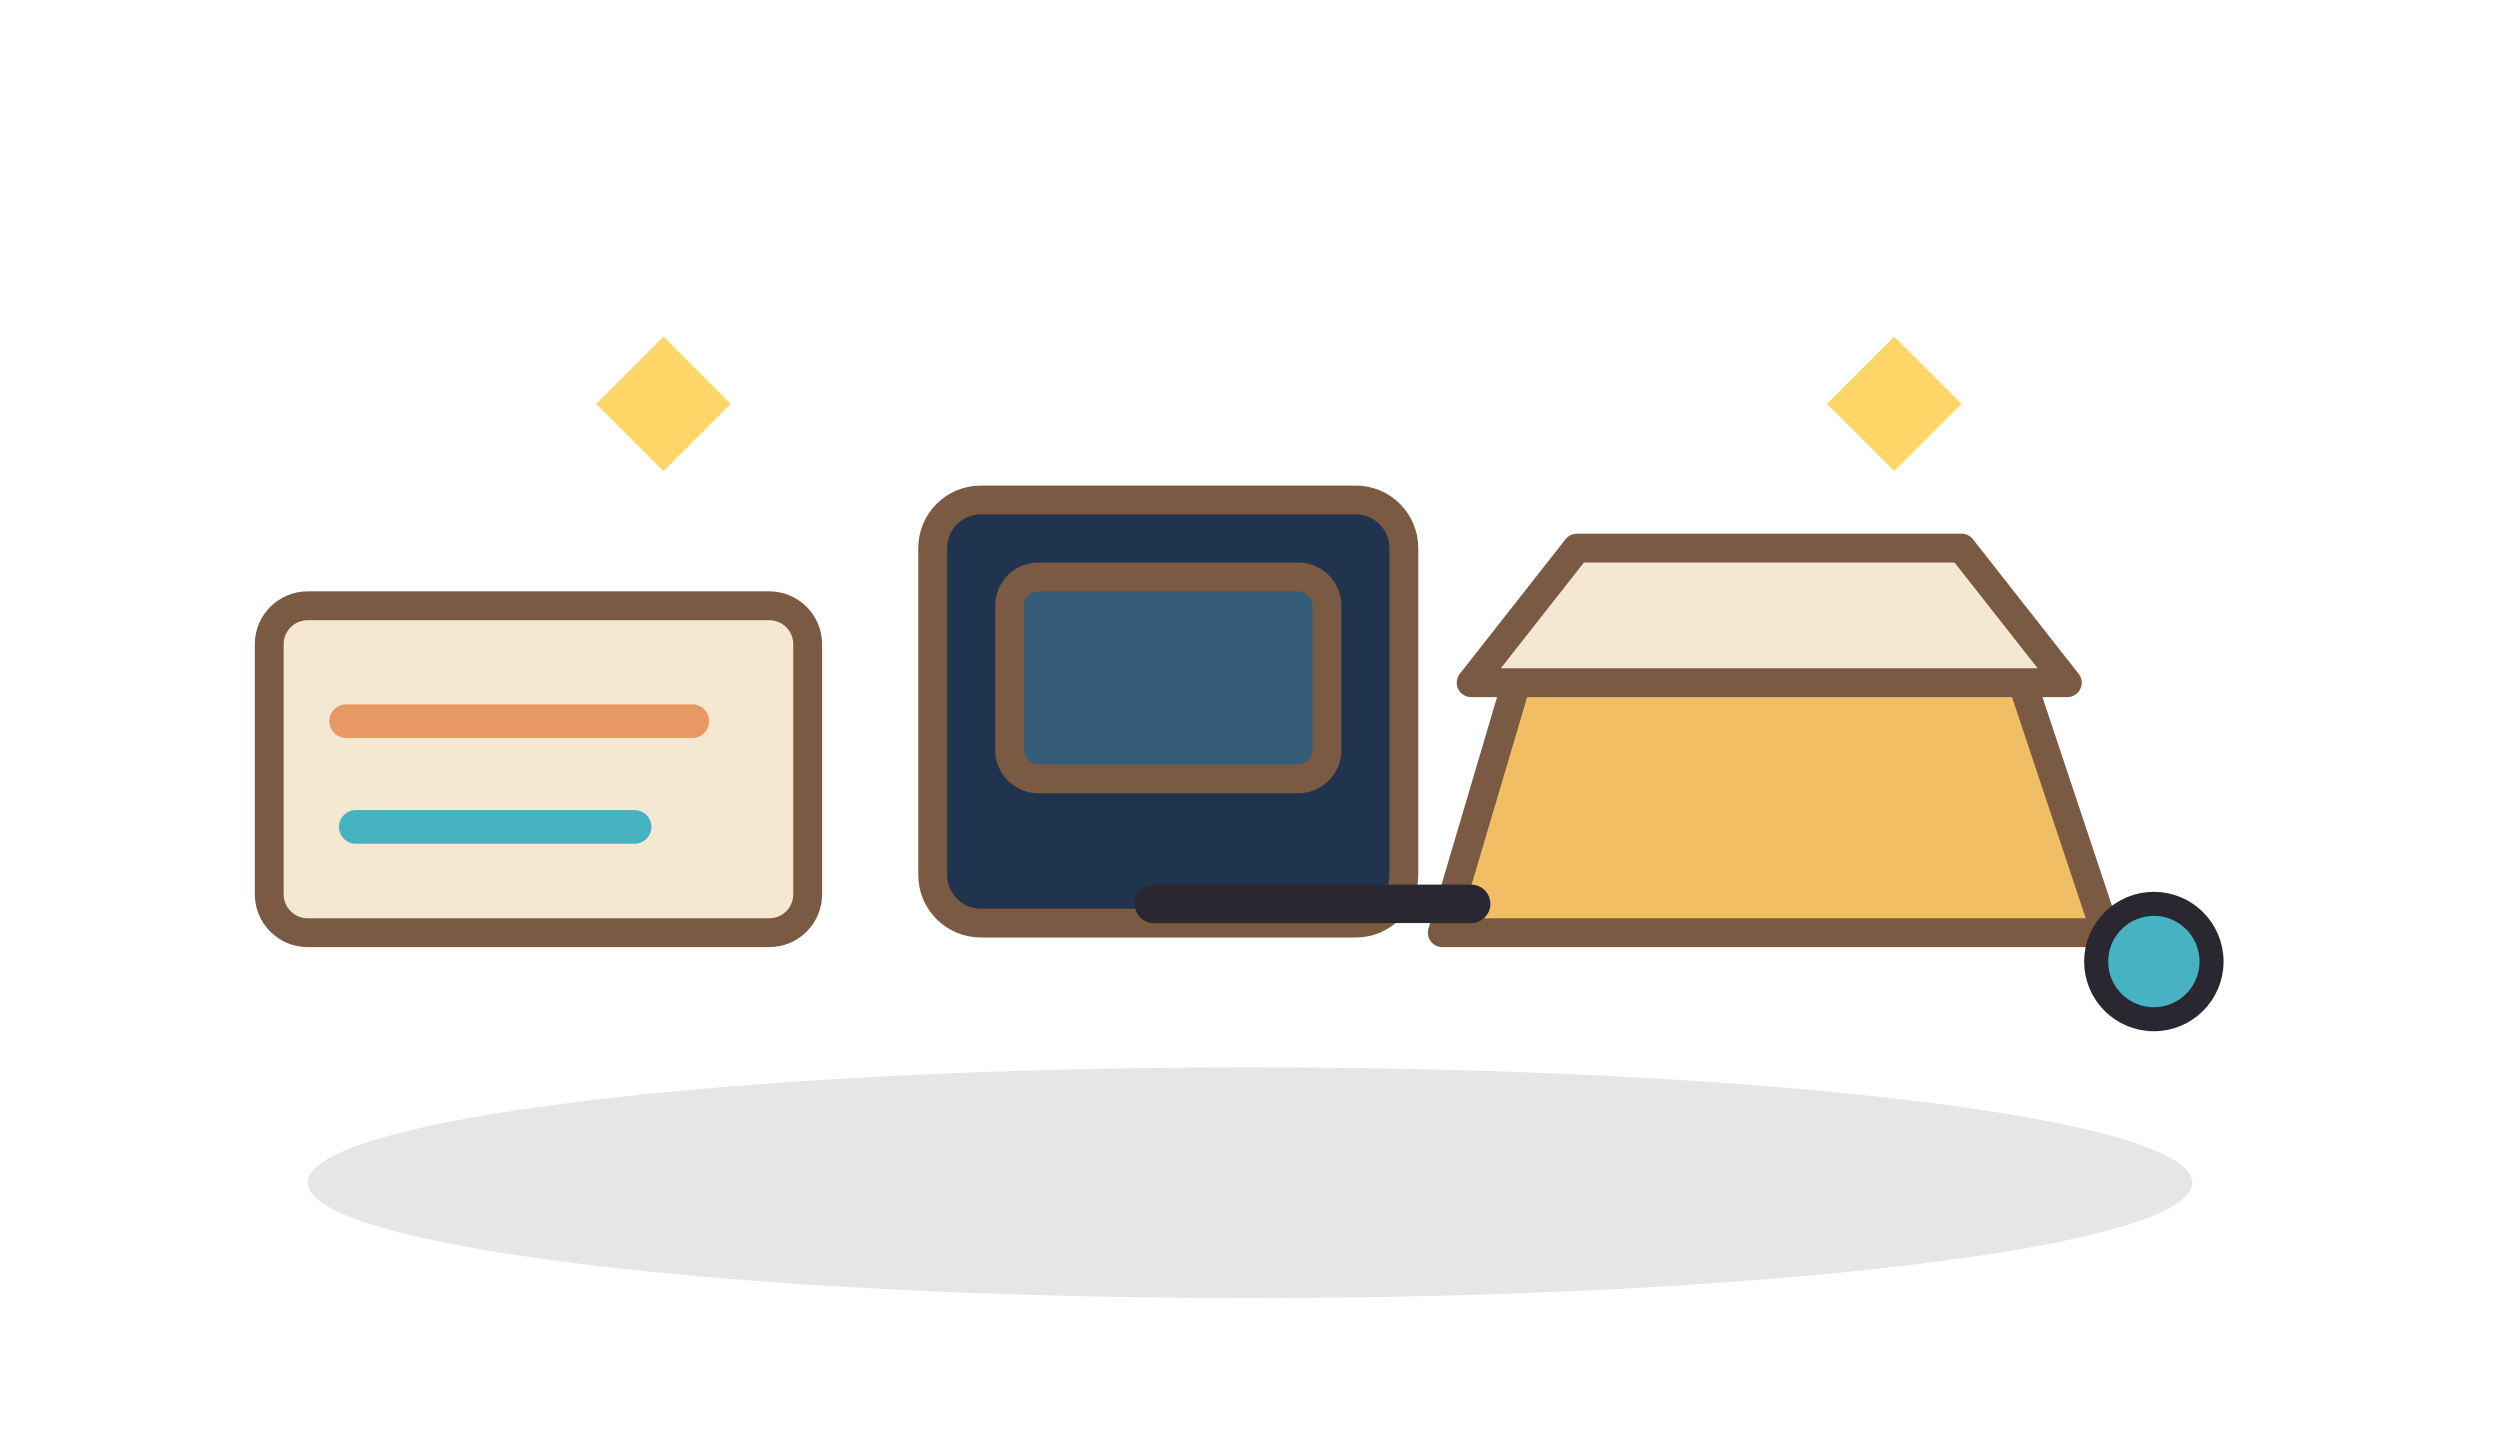
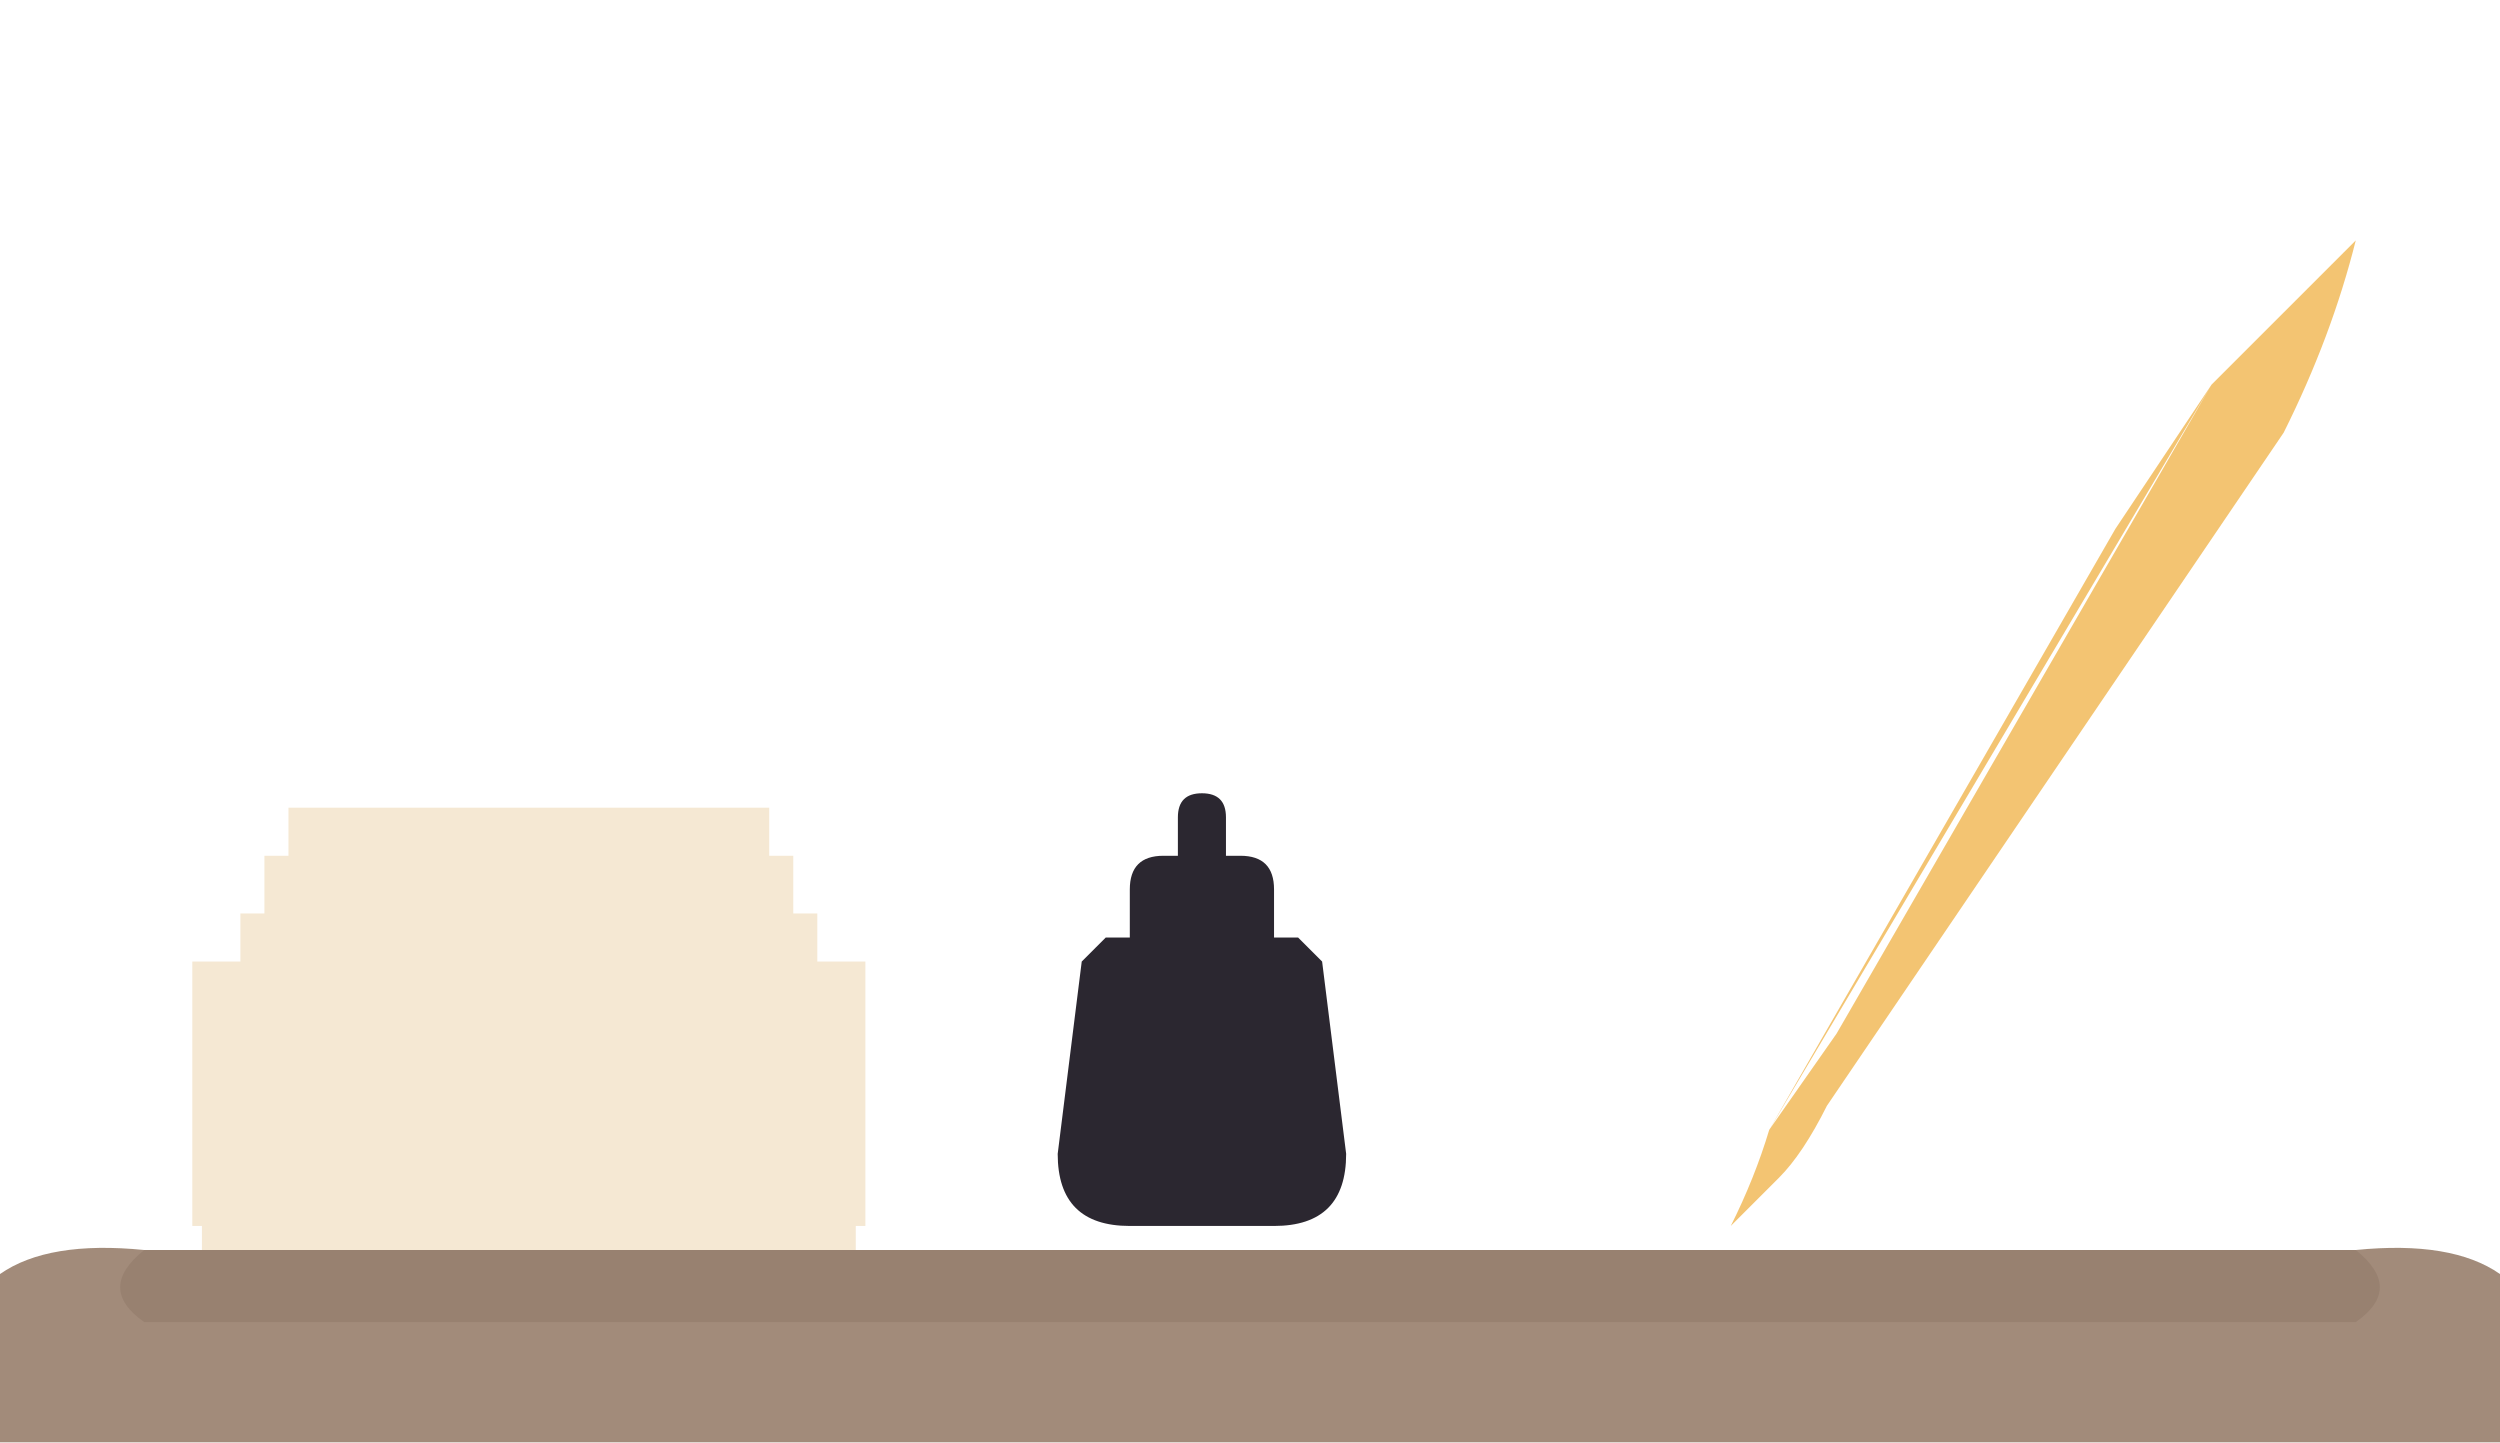
- <svg xmlns="http://www.w3.org/2000/svg" width="520" height="300" viewBox="0 0 520 300">
-   <ellipse cx="260" cy="246" rx="196" ry="24" fill="#1a2a3a" opacity=".12" />
-   <g stroke="#7a5a42" stroke-width="6" stroke-linejoin="round">
-     <rect x="56" y="126" width="112" height="68" rx="8" fill="#f5e8d3" />
-     <path d="M72 150 H144" stroke="#e89863" stroke-width="7" stroke-linecap="round" />
-     <path d="M74 172 H132" stroke="#47b2c2" stroke-width="7" stroke-linecap="round" />
-     <rect x="194" y="104" width="98" height="88" rx="10" fill="#20344f" />
-     <rect x="210" y="120" width="66" height="42" rx="6" fill="#355d78" />
-     <path d="M316 140 H420 L438 194 H300Z" fill="#f2be63" />
-     <path d="M328 114 H408 L430 142 H306Z" fill="#f5e8d3" />
-   </g>
-   <g fill="#ffd768">
-     <path d="M138 70 L152 84 L138 98 L124 84Z" />
-     <path d="M394 70 L408 84 L394 98 L380 84Z" />
-   </g>
-   <path d="M240 188 H306" stroke="#2b2730" stroke-width="8" stroke-linecap="round" />
-   <circle cx="448" cy="200" r="12" fill="#47b2c2" stroke="#2b2730" stroke-width="5" />
+ <svg xmlns="http://www.w3.org/2000/svg" viewBox="0 0 520 300">
+   <path fill="#2b2730" opacity="0.16" d="M 30 260 L 490 260 Q 500 268 490 275 L 30 275 Q 20 268 30 260 Z" />
+   <path fill="#F5E8D3" d="M 40 200 L 40 255 L 180 255 L 180 200 Z M 50 190 L 50 202 L 170 202 L 170 190 Z M 55 178 L 55 192 L 165 192 L 165 178 Z M 60 168 L 60 180 L 160 180 L 160 168 Z M 42 255 L 42 260 L 178 260 L 178 255 Z" />
+   <path fill="#2B2730" d="M 230 195 L 225 200 L 220 240 Q 220 255 235 255 L 265 255 Q 280 255 280 240 L 275 200 L 270 195 Z M 235 185 L 235 197 L 265 197 L 265 185 Q 265 178 258 178 L 242 178 Q 235 178 235 185 Z M 245 170 L 245 180 L 255 180 L 255 170 Q 255 165 250 165 Q 245 165 245 170 Z" />
+   <path fill="#F2BE63" opacity="0.90" d="M 460 80 Q 480 60 490 50 Q 485 70 475 90 L 380 230 Q 375 240 370 245 L 360 255 Q 365 245 368 235 Z M 460 80 Q 450 95 440 110 L 368 235 Q 375 225 382 215 Z" />
+   <path fill="#7A5A42" opacity="0.70" d="M 0 265 L 520 265 L 520 300 L 0 300 Z M 0 265 Q 10 258 30 260 L 490 260 Q 510 258 520 265 Z" />
</svg>
